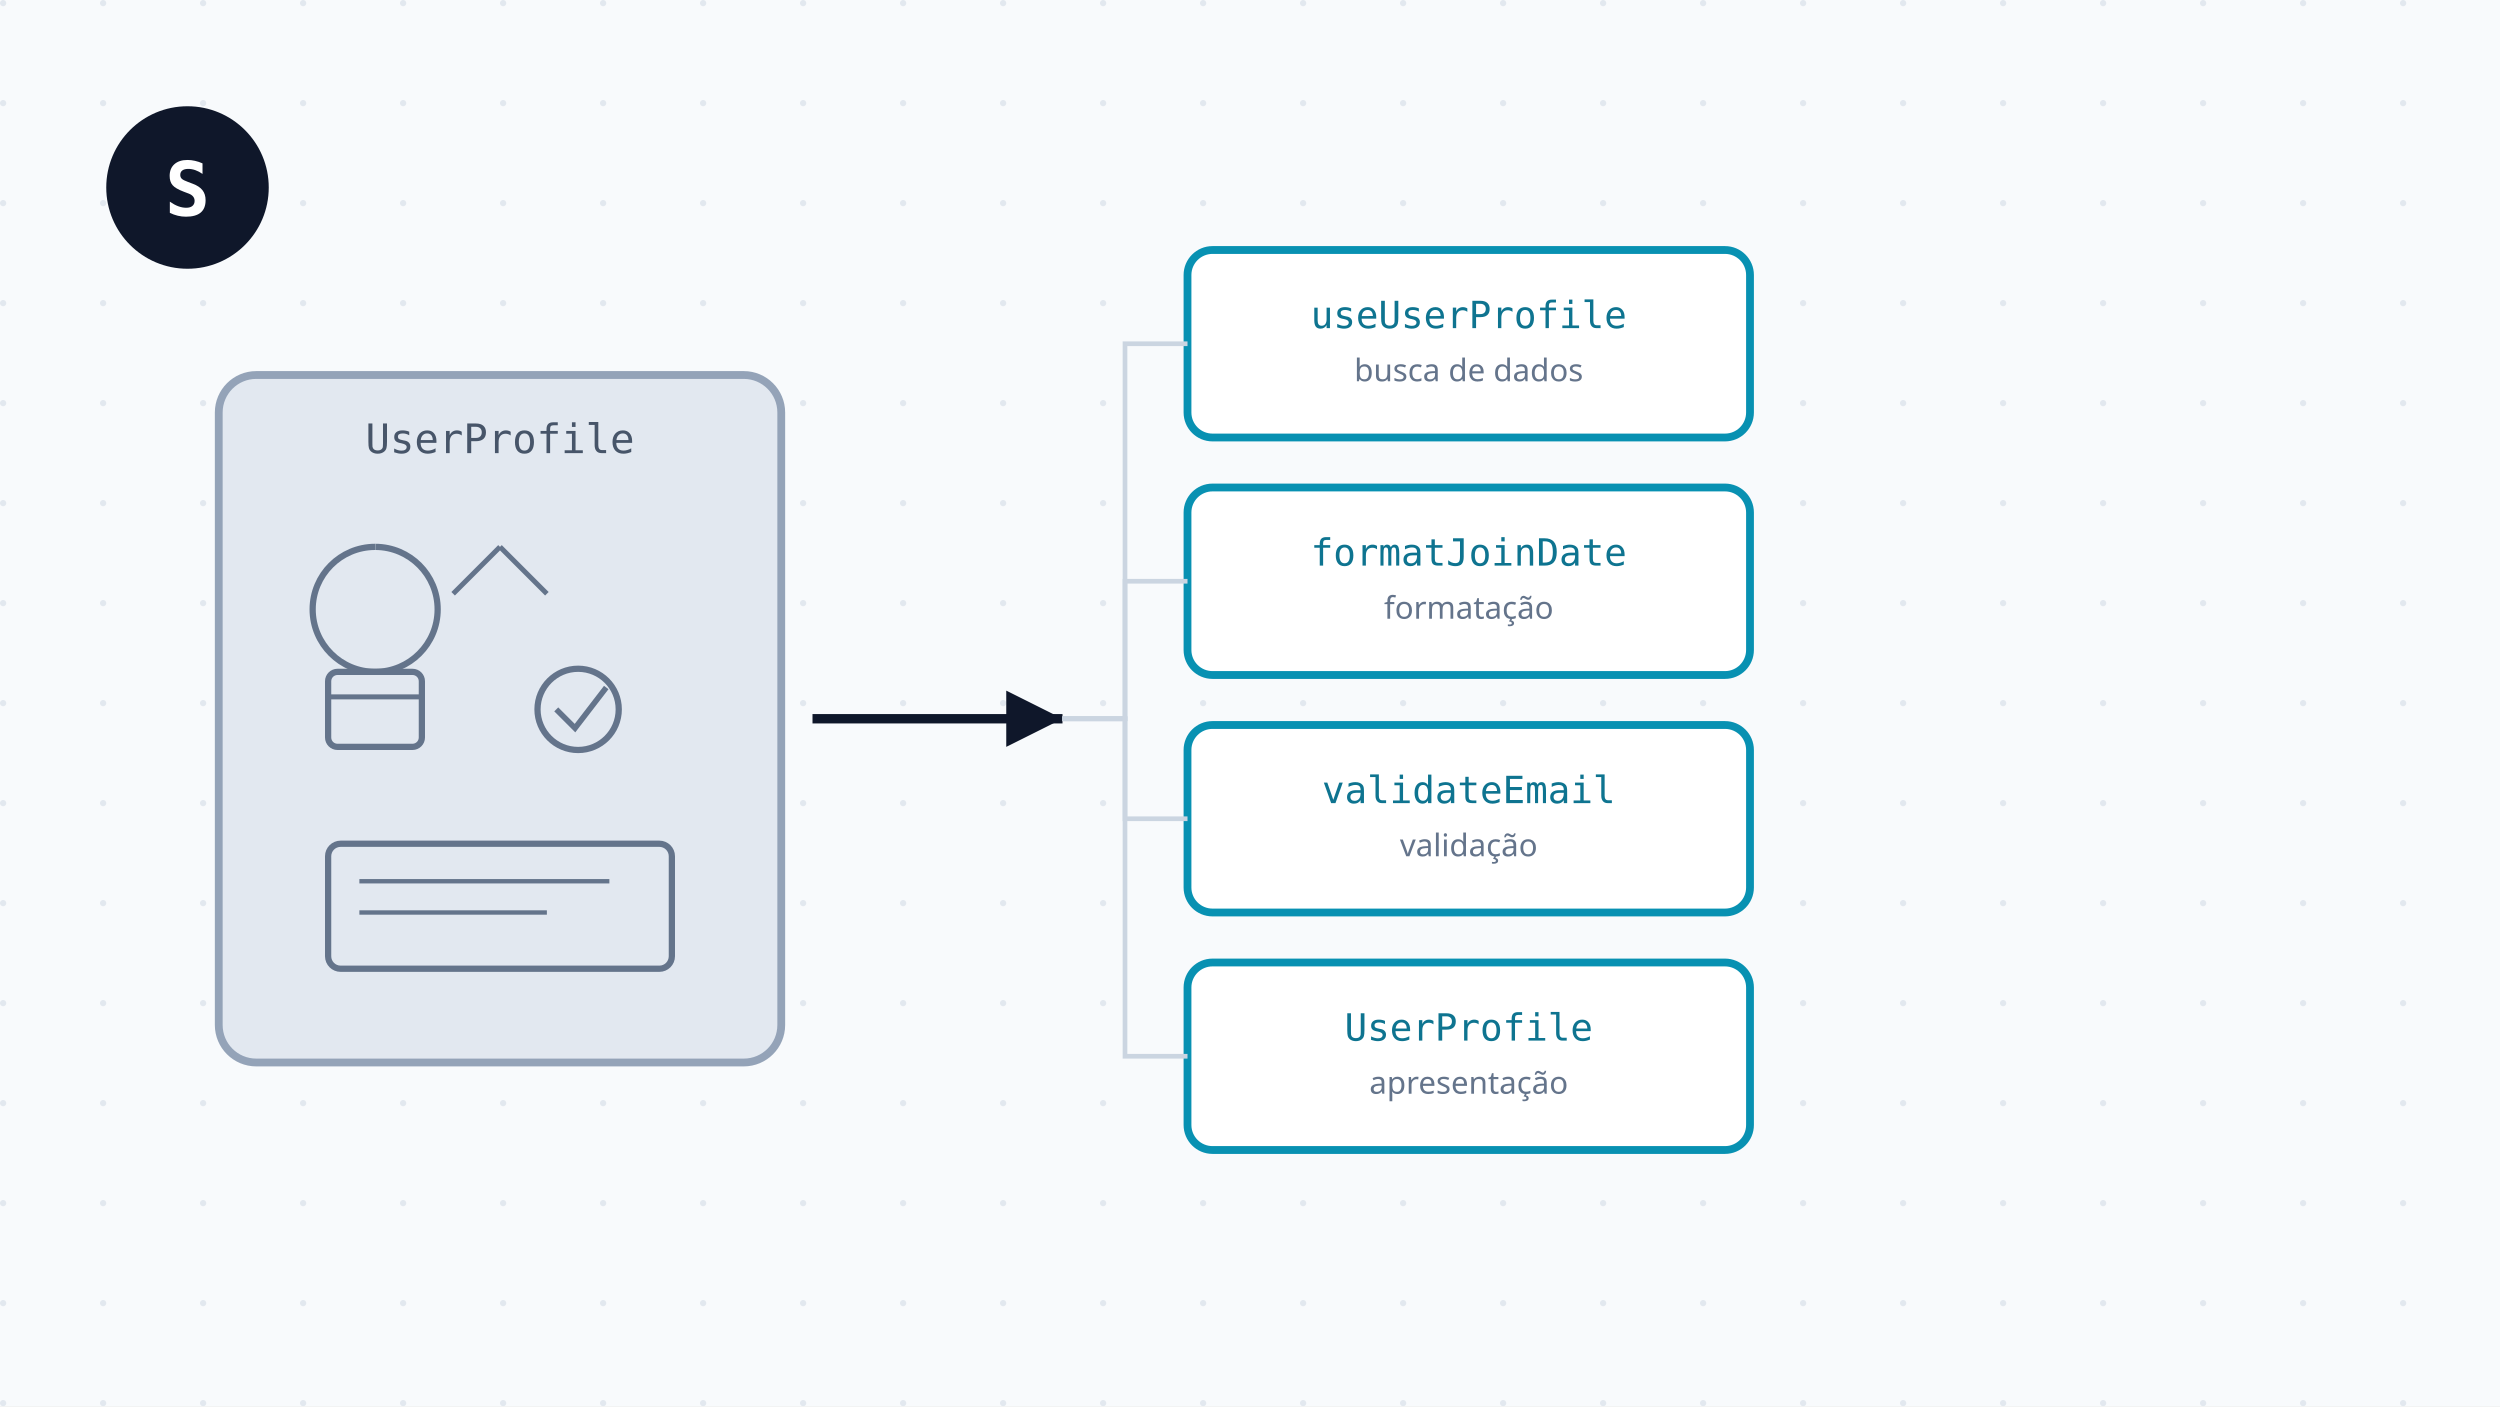
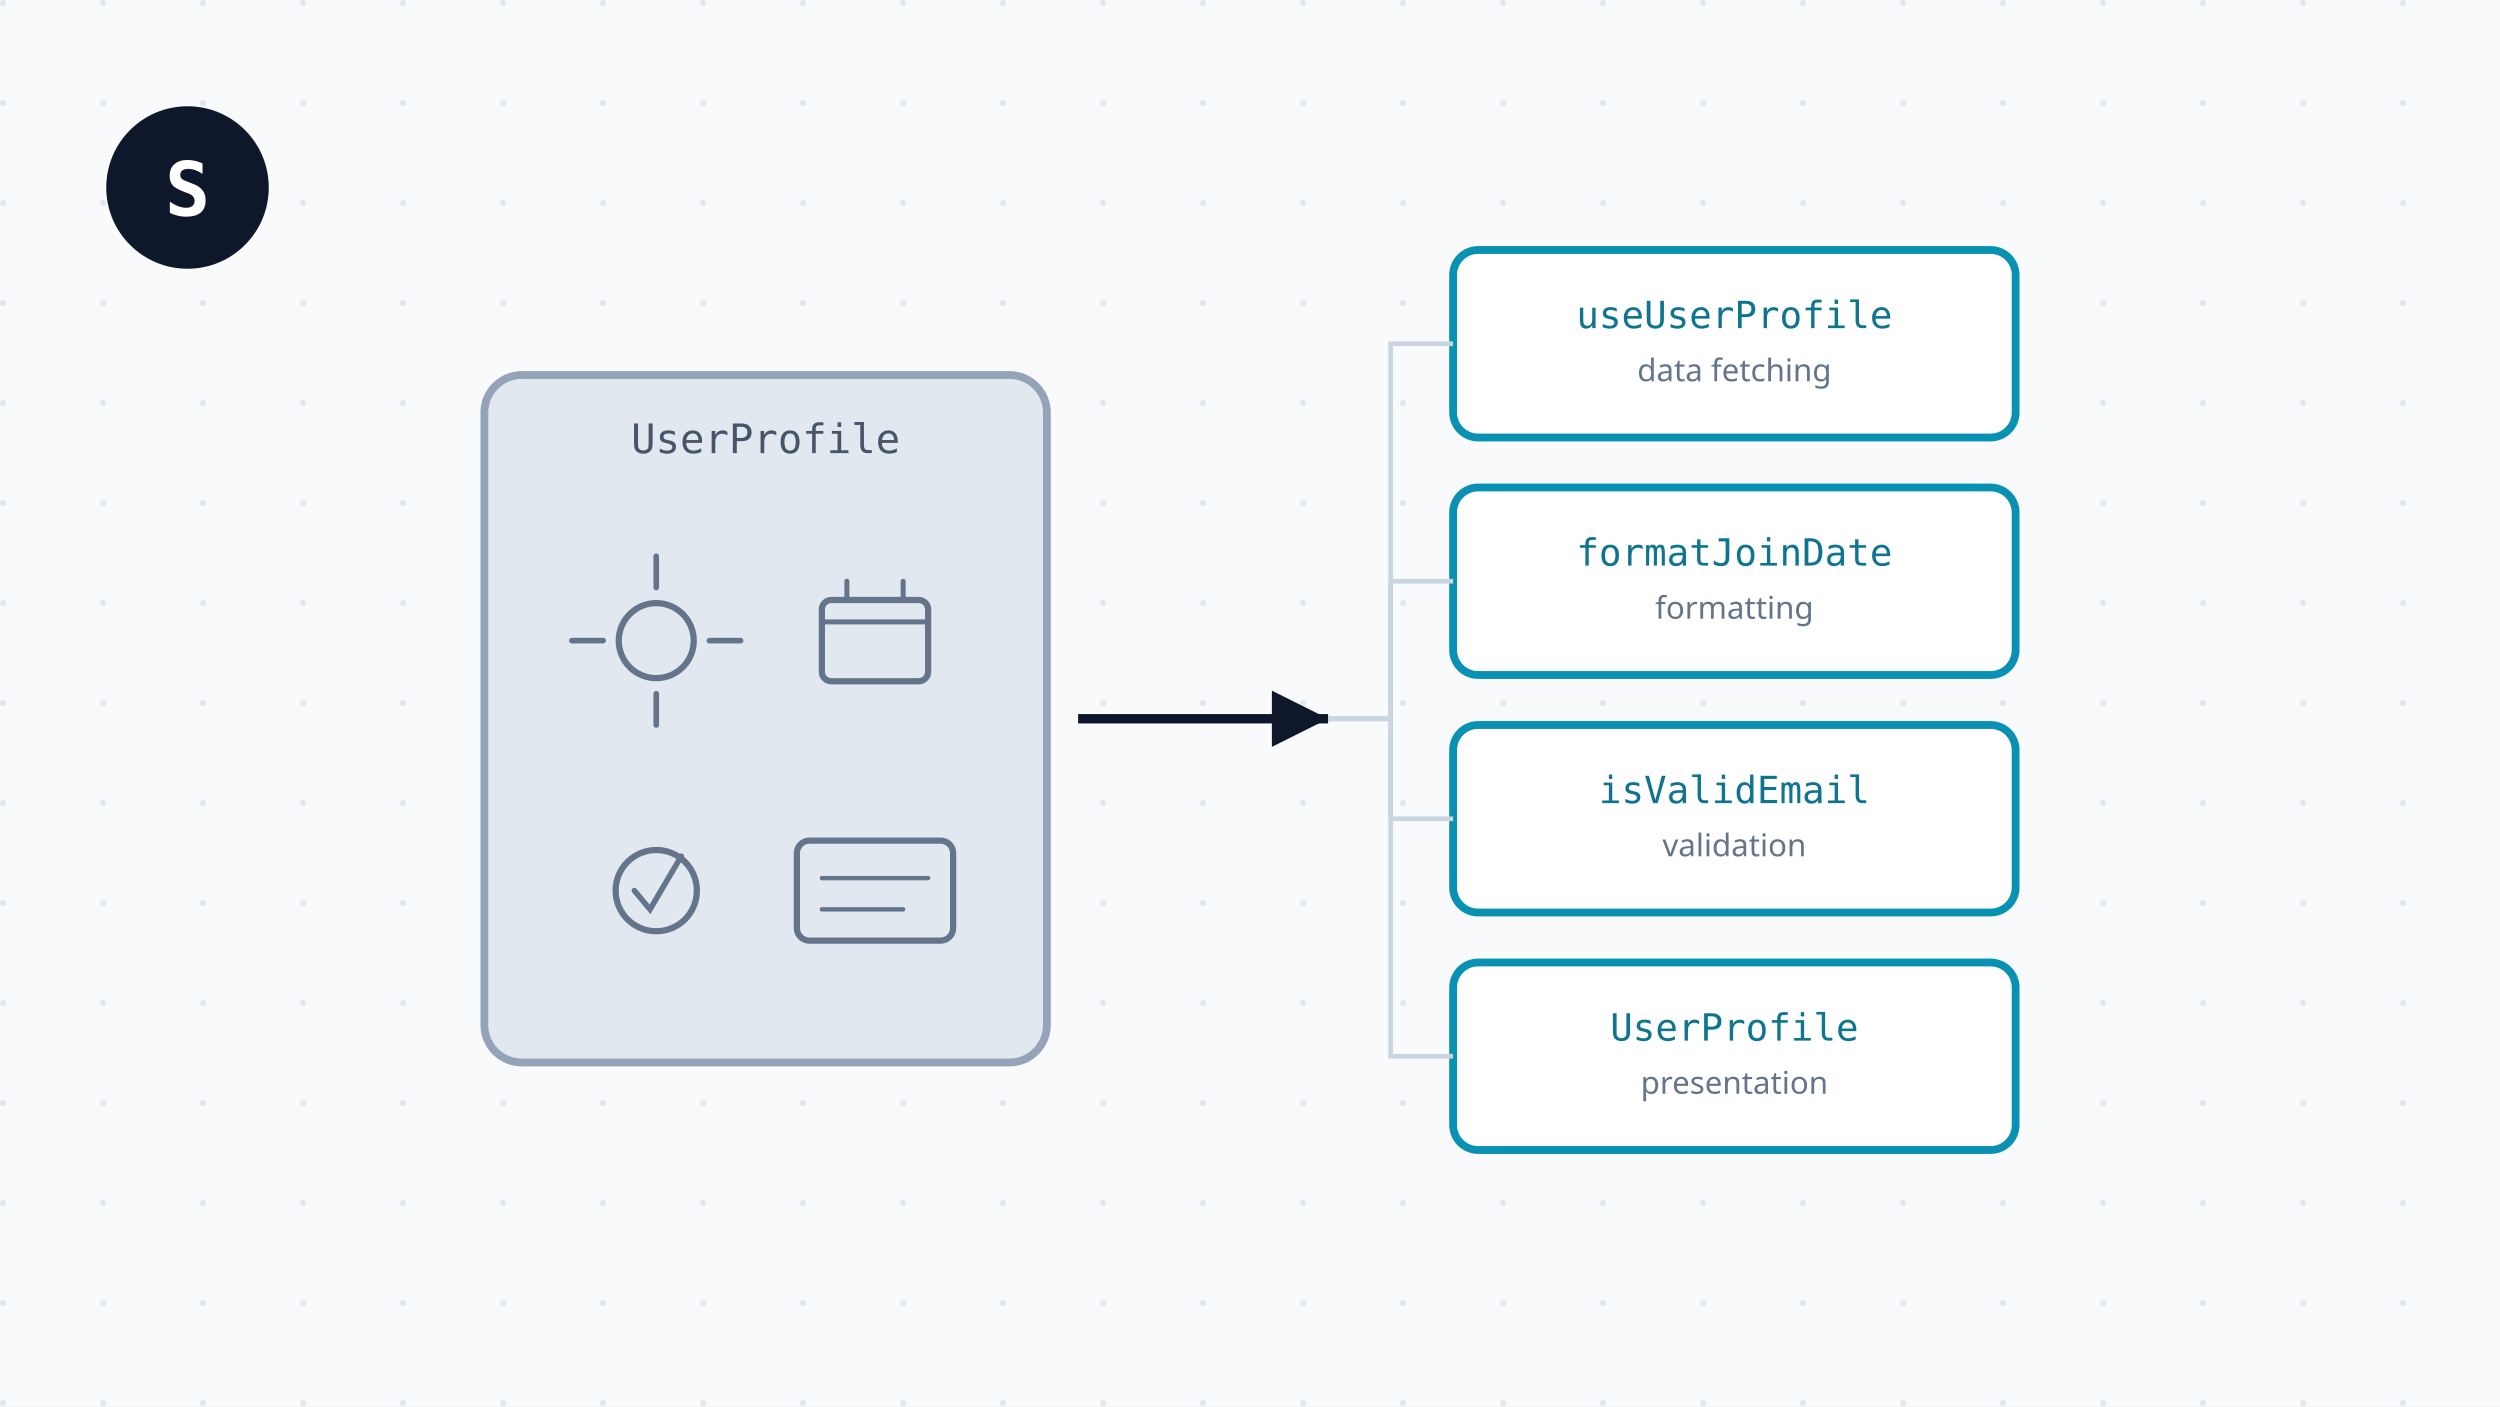
<svg xmlns="http://www.w3.org/2000/svg" width="800" height="450" viewBox="0 0 800 450" role="img">
  <defs>
    <pattern id="grid-srp" width="32" height="32" patternUnits="userSpaceOnUse">
      <circle cx="1" cy="1" r="1" fill="#cbd5e1" opacity="0.5" />
    </pattern>
    <marker id="arrow-srp" markerWidth="10" markerHeight="10" refX="6" refY="3" orient="auto">
      <path d="M0,0 L6,3 L0,6 Z" fill="#0f172a" />
    </marker>
  </defs>
  <rect width="800" height="450" fill="#f8fafc" />
  <rect width="800" height="450" fill="url(#grid-srp)" />
-   <rect x="70" y="120" width="180" height="220" rx="12" fill="#e2e8f0" stroke="#94a3b8" stroke-width="2.5" />
-   <text x="160" y="145" text-anchor="middle" font-family="ui-monospace, SFMono-Regular, Menlo, Consolas, monospace" font-size="13" fill="#475569">UserProfile</text>
-   <g stroke="#64748b" stroke-width="2" fill="none">
-     <path d="M120,175 a20,20 0 1,0 0.1,0" />
-     <path d="M160,175 L145,190 M160,175 L175,190" stroke-width="1.6" />
-     <rect x="105" y="215" width="30" height="24" rx="3" />
-     <path d="M105,223 L135,223" stroke-width="1.6" />
-     <circle cx="185" cy="227" r="13" />
-     <path d="M178,227 L184,233 L194,220" stroke-width="1.8" />
-     <rect x="105" y="270" width="110" height="40" rx="4" />
-     <path d="M115,282 L195,282 M115,292 L175,292" stroke-width="1.4" />
+   <rect x="155" y="120" width="180" height="220" rx="12" fill="#e2e8f0" stroke="#94a3b8" stroke-width="2.5" />
+   <text x="245" y="145" text-anchor="middle" font-family="ui-monospace, SFMono-Regular, Menlo, Consolas, monospace" font-size="13" fill="#475569">UserProfile</text>
+   <g stroke="#64748b" stroke-width="2" fill="none" stroke-linecap="round">
+     <circle cx="210" cy="205" r="12" />
+     <path d="M210,188 L210,178 M210,222 L210,232 M193,205 L183,205 M227,205 L237,205" stroke-width="1.8" />
+     <rect x="263" y="192" width="34" height="26" rx="3" />
+     <path d="M263,199 L297,199 M271,192 L271,186 M289,192 L289,186" stroke-width="1.6" />
+     <circle cx="210" cy="285" r="13" />
+     <path d="M203,285 L208,291 L218,274" stroke-width="1.8" />
+     <rect x="255" y="269" width="50" height="32" rx="4" />
+     <path d="M263,281 L297,281 M263,291 L289,291" stroke-width="1.4" />
  </g>
-   <path d="M260,230 L340,230" stroke="#0f172a" stroke-width="3" marker-end="url(#arrow-srp)" />
+   <path d="M345,230 L425,230" stroke="#0f172a" stroke-width="3" marker-end="url(#arrow-srp)" />
  <g>
-     <rect x="380" y="80" width="180" height="60" rx="8" fill="#ffffff" stroke="#0891b2" stroke-width="2.5" />
-     <text x="470" y="105" text-anchor="middle" font-family="ui-monospace, SFMono-Regular, Menlo, Consolas, monospace" font-size="12" fill="#0e7490">useUserProfile</text>
-     <text x="470" y="122" text-anchor="middle" font-family="system-ui, sans-serif" font-size="10" fill="#64748b">busca de dados</text>
-     <rect x="380" y="156" width="180" height="60" rx="8" fill="#ffffff" stroke="#0891b2" stroke-width="2.5" />
-     <text x="470" y="181" text-anchor="middle" font-family="ui-monospace, SFMono-Regular, Menlo, Consolas, monospace" font-size="12" fill="#0e7490">formatJoinDate</text>
-     <text x="470" y="198" text-anchor="middle" font-family="system-ui, sans-serif" font-size="10" fill="#64748b">formatação</text>
-     <rect x="380" y="232" width="180" height="60" rx="8" fill="#ffffff" stroke="#0891b2" stroke-width="2.5" />
-     <text x="470" y="257" text-anchor="middle" font-family="ui-monospace, SFMono-Regular, Menlo, Consolas, monospace" font-size="12" fill="#0e7490">validateEmail</text>
-     <text x="470" y="274" text-anchor="middle" font-family="system-ui, sans-serif" font-size="10" fill="#64748b">validação</text>
-     <rect x="380" y="308" width="180" height="60" rx="8" fill="#ffffff" stroke="#0891b2" stroke-width="2.5" />
-     <text x="470" y="333" text-anchor="middle" font-family="ui-monospace, SFMono-Regular, Menlo, Consolas, monospace" font-size="12" fill="#0e7490">UserProfile</text>
-     <text x="470" y="350" text-anchor="middle" font-family="system-ui, sans-serif" font-size="10" fill="#64748b">apresentação</text>
+     <rect x="465" y="80" width="180" height="60" rx="8" fill="#ffffff" stroke="#0891b2" stroke-width="2.5" />
+     <text x="555" y="105" text-anchor="middle" font-family="ui-monospace, SFMono-Regular, Menlo, Consolas, monospace" font-size="12" fill="#0e7490">useUserProfile</text>
+     <text x="555" y="122" text-anchor="middle" font-family="system-ui, sans-serif" font-size="10" fill="#64748b">data fetching</text>
+     <rect x="465" y="156" width="180" height="60" rx="8" fill="#ffffff" stroke="#0891b2" stroke-width="2.5" />
+     <text x="555" y="181" text-anchor="middle" font-family="ui-monospace, SFMono-Regular, Menlo, Consolas, monospace" font-size="12" fill="#0e7490">formatJoinDate</text>
+     <text x="555" y="198" text-anchor="middle" font-family="system-ui, sans-serif" font-size="10" fill="#64748b">formatting</text>
+     <rect x="465" y="232" width="180" height="60" rx="8" fill="#ffffff" stroke="#0891b2" stroke-width="2.5" />
+     <text x="555" y="257" text-anchor="middle" font-family="ui-monospace, SFMono-Regular, Menlo, Consolas, monospace" font-size="12" fill="#0e7490">isValidEmail</text>
+     <text x="555" y="274" text-anchor="middle" font-family="system-ui, sans-serif" font-size="10" fill="#64748b">validation</text>
+     <rect x="465" y="308" width="180" height="60" rx="8" fill="#ffffff" stroke="#0891b2" stroke-width="2.5" />
+     <text x="555" y="333" text-anchor="middle" font-family="ui-monospace, SFMono-Regular, Menlo, Consolas, monospace" font-size="12" fill="#0e7490">UserProfile</text>
+     <text x="555" y="350" text-anchor="middle" font-family="system-ui, sans-serif" font-size="10" fill="#64748b">presentation</text>
  </g>
  <g stroke="#cbd5e1" stroke-width="1.5" fill="none">
-     <path d="M340,230 L360,230 L360,110 L380,110" />
-     <path d="M340,230 L360,230 L360,186 L380,186" />
-     <path d="M340,230 L360,230 L360,262 L380,262" />
-     <path d="M340,230 L360,230 L360,338 L380,338" />
+     <path d="M425,230 L445,230 L445,110 L465,110" />
+     <path d="M425,230 L445,230 L445,186 L465,186" />
+     <path d="M425,230 L445,230 L445,262 L465,262" />
+     <path d="M425,230 L445,230 L445,338 L465,338" />
  </g>
  <circle cx="60" cy="60" r="26" fill="#0f172a" />
  <text x="60" y="69" text-anchor="middle" font-family="ui-monospace, SFMono-Regular, Menlo, Consolas, monospace" font-weight="700" font-size="24" fill="#ffffff">S</text>
</svg>
